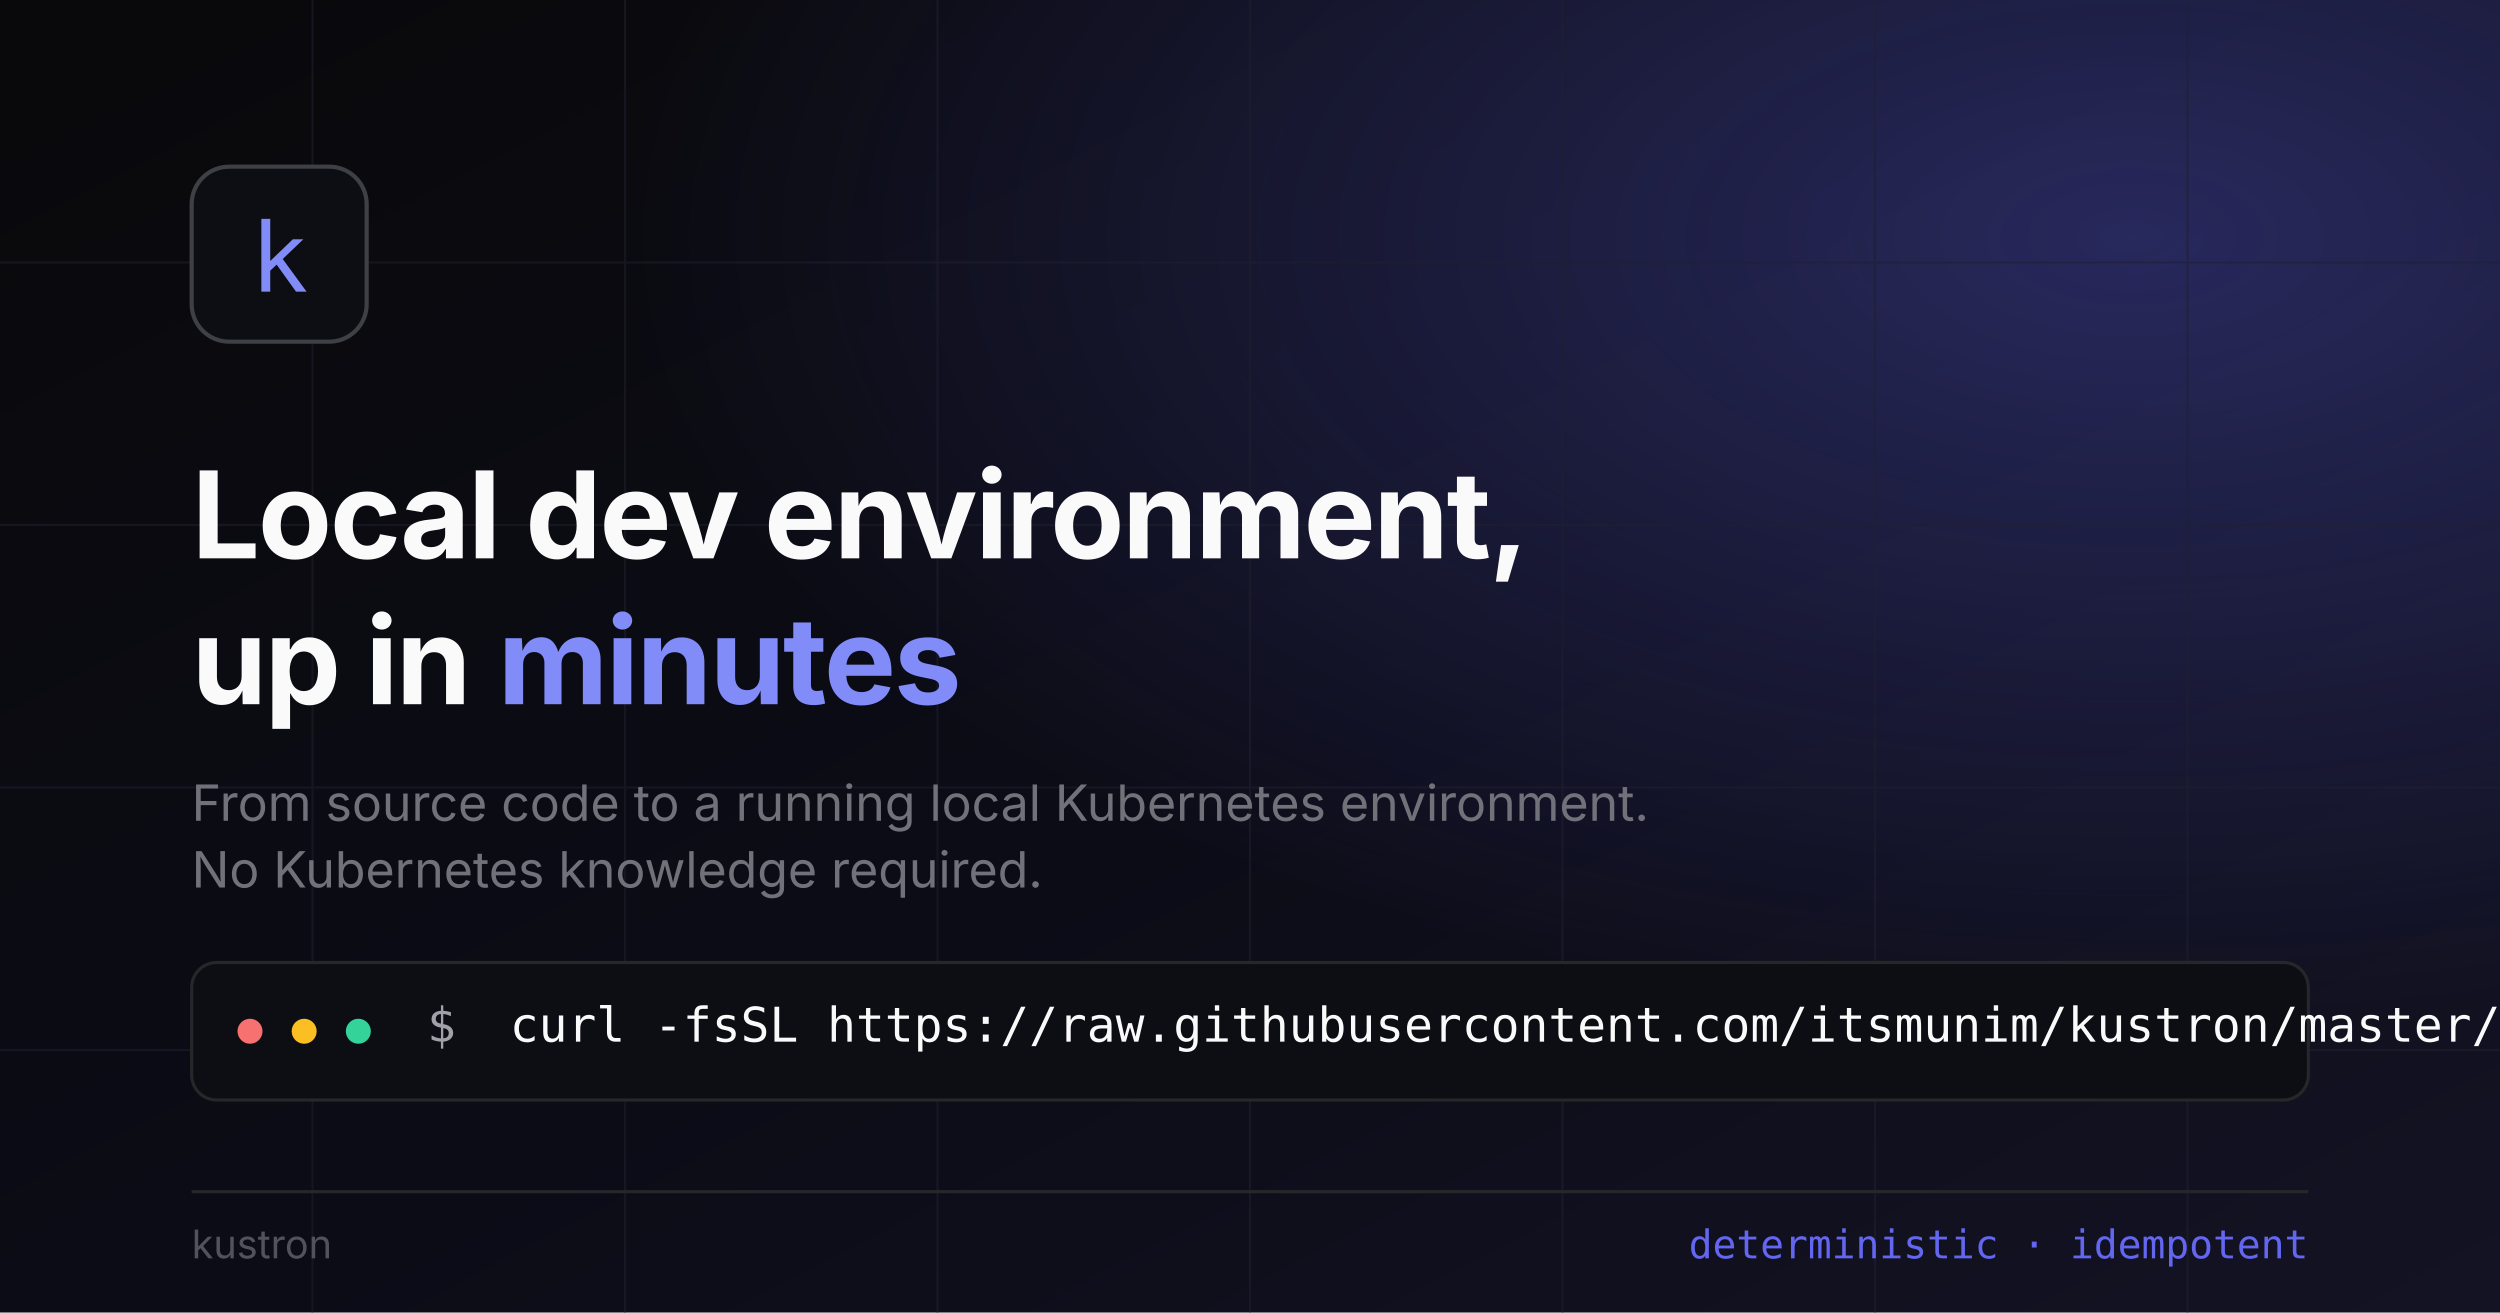
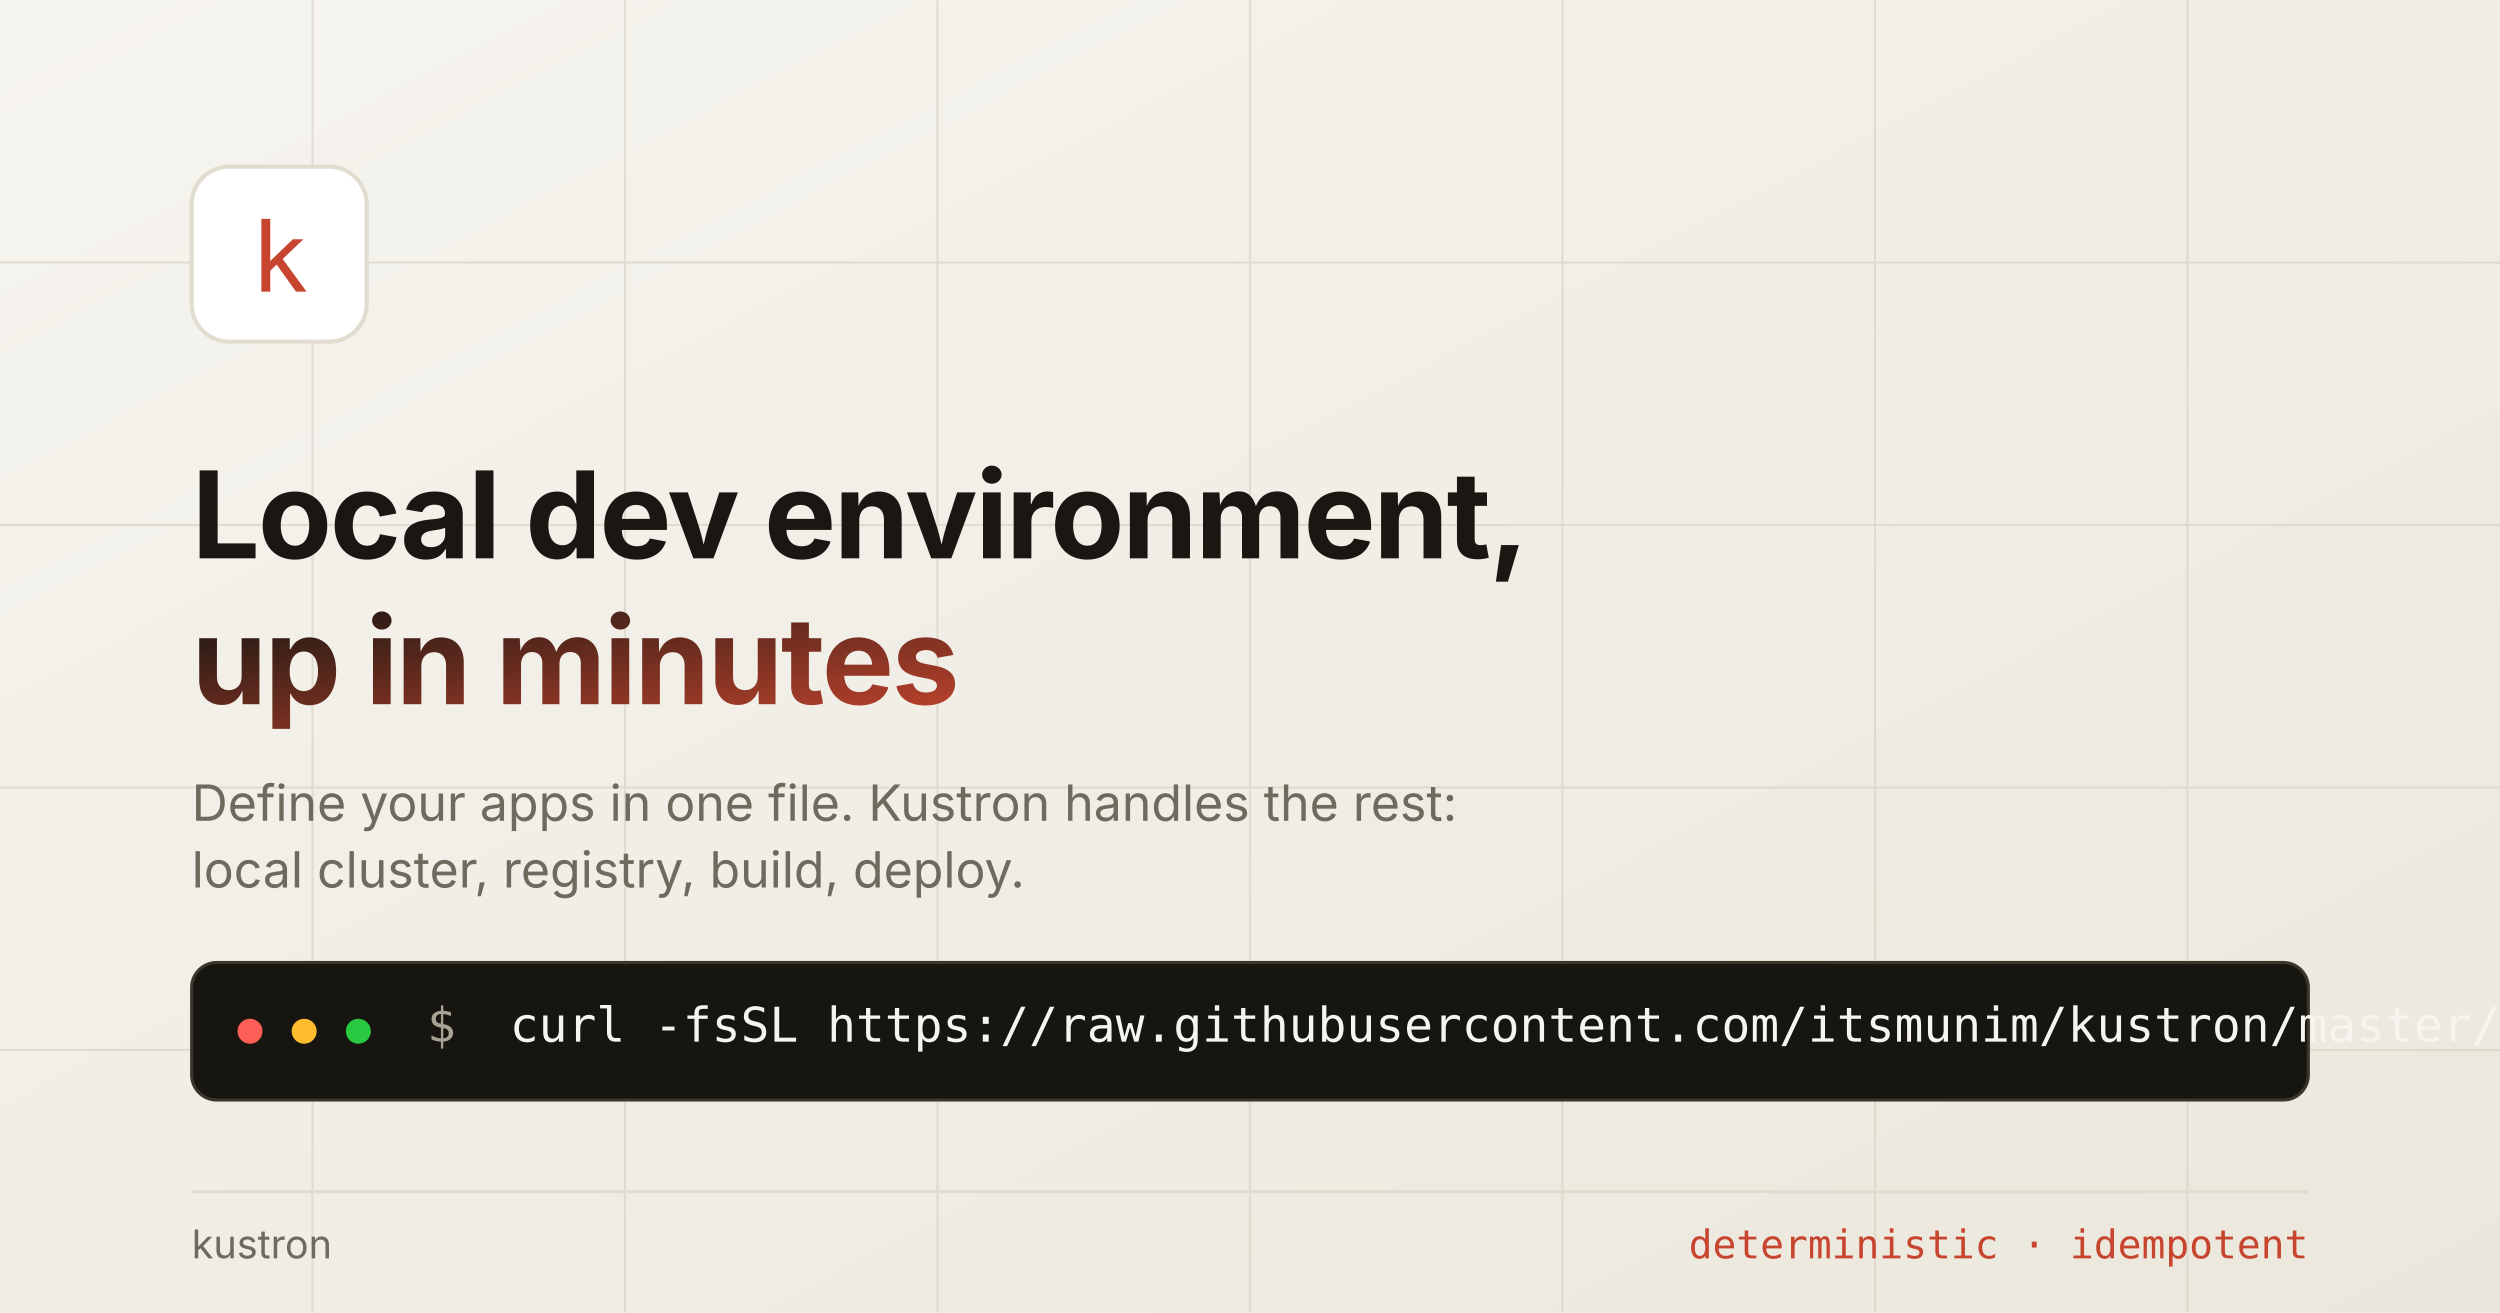
<svg xmlns="http://www.w3.org/2000/svg" width="1200" height="630" viewBox="0 0 1200 630">
  <defs>
    <linearGradient id="bg" x1="0" y1="0" x2="1" y2="1">
-       <stop offset="0%" stop-color="#09090b" />
-       <stop offset="55%" stop-color="#0c0c17" />
-       <stop offset="100%" stop-color="#131324" />
+       <stop offset="0%" stop-color="#F6F4EF" />
+       <stop offset="100%" stop-color="#EBE7DC" />
    </linearGradient>
-     <radialGradient id="glow" cx="0.85" cy="0.18" r="0.6">
-       <stop offset="0%" stop-color="#6366f1" stop-opacity="0.32" />
-       <stop offset="100%" stop-color="#6366f1" stop-opacity="0" />
-     </radialGradient>
+     <linearGradient id="ink" x1="0" y1="0" x2="1" y2="1">
+       <stop offset="0%" stop-color="#1A1712" />
+       <stop offset="100%" stop-color="#C7452E" />
+     </linearGradient>
  </defs>
  <rect width="1200" height="630" fill="url(#bg)" />
-   <rect width="1200" height="630" fill="url(#glow)" />
-   <g stroke="#1f1f2e" stroke-width="1" opacity="0.55">
+   <g stroke="#D8D3C6" stroke-width="1" opacity="0.7">
    <line x1="0" y1="126" x2="1200" y2="126" />
    <line x1="0" y1="252" x2="1200" y2="252" />
    <line x1="0" y1="378" x2="1200" y2="378" />
    <line x1="0" y1="504" x2="1200" y2="504" />
    <line x1="150" y1="0" x2="150" y2="630" />
    <line x1="300" y1="0" x2="300" y2="630" />
    <line x1="450" y1="0" x2="450" y2="630" />
    <line x1="600" y1="0" x2="600" y2="630" />
    <line x1="750" y1="0" x2="750" y2="630" />
    <line x1="900" y1="0" x2="900" y2="630" />
    <line x1="1050" y1="0" x2="1050" y2="630" />
  </g>
-   <rect x="92" y="80" width="84" height="84" rx="18" fill="#0d0d14" stroke="#3f3f46" stroke-width="2" />
-   <text x="134" y="140" text-anchor="middle" font-family="'JetBrains Mono', Menlo, monospace" font-size="46" font-weight="500" fill="#818cf8" letter-spacing="-1">k</text>
-   <text x="92" y="268" font-family="Inter, -apple-system, sans-serif" font-size="58" font-weight="700" fill="#fafafa" letter-spacing="-1">
+   <rect x="92" y="80" width="84" height="84" rx="18" fill="#FFFFFF" stroke="#E0DCD0" stroke-width="2" />
+   <text x="134" y="140" text-anchor="middle" font-family="'JetBrains Mono', Menlo, monospace" font-size="46" font-weight="500" fill="#C7452E" letter-spacing="-1">k</text>
+   <text x="92" y="268" font-family="Inter, -apple-system, sans-serif" font-size="58" font-weight="700" fill="#1A1712" letter-spacing="-1">
    Local dev environment,
  </text>
-   <text x="92" y="338" font-family="Inter, -apple-system, sans-serif" font-size="58" font-weight="700" fill="#fafafa" letter-spacing="-1">
-     up in <tspan fill="#818cf8">minutes</tspan>
+   <text x="92" y="338" font-family="Inter, -apple-system, sans-serif" font-size="58" font-weight="700" fill="url(#ink)" letter-spacing="-1">
+     up in minutes
  </text>
-   <text x="92" y="394" font-family="Inter, -apple-system, sans-serif" font-size="24" fill="#71717a">
-     From source code to a running local Kubernetes environment.
+   <text x="92" y="394" font-family="Inter, -apple-system, sans-serif" font-size="24" fill="#6F6A5E">
+     Define your apps in one file. Kustron handles the rest:
  </text>
-   <text x="92" y="426" font-family="Inter, -apple-system, sans-serif" font-size="24" fill="#71717a">
-     No Kubernetes knowledge required.
+   <text x="92" y="426" font-family="Inter, -apple-system, sans-serif" font-size="24" fill="#6F6A5E">
+     local cluster, registry, build, deploy.
  </text>
-   <rect x="92" y="462" width="1016" height="66" rx="12" fill="#0d0d14" stroke="#27272a" stroke-width="1.5" />
-   <circle cx="120" cy="495" r="6" fill="#f87171" />
-   <circle cx="146" cy="495" r="6" fill="#fbbf24" />
-   <circle cx="172" cy="495" r="6" fill="#34d399" />
-   <text x="205" y="500" font-family="'JetBrains Mono', Menlo, monospace" font-size="23" fill="#e4e4e7">
-     <tspan fill="#a1a1aa">$</tspan>
-     <tspan dx="12" fill="#fafafa">curl -fsSL https://raw.githubusercontent.com/itsmunim/kustron/master/download.sh | bash</tspan>
+   <rect x="92" y="462" width="1016" height="66" rx="12" fill="#17150F" stroke="#3A362C" stroke-width="1.5" />
+   <circle cx="120" cy="495" r="6" fill="#FF5F57" />
+   <circle cx="146" cy="495" r="6" fill="#FEBC2E" />
+   <circle cx="172" cy="495" r="6" fill="#28C840" />
+   <text x="205" y="500" font-family="'JetBrains Mono', Menlo, monospace" font-size="23" fill="#E8E4D8">
+     <tspan fill="#A8A294">$</tspan>
+     <tspan dx="12" fill="#F6F4EF">curl -fsSL https://raw.githubusercontent.com/itsmunim/kustron/master/download.sh | bash</tspan>
  </text>
-   <line x1="92" y1="572" x2="1108" y2="572" stroke="#27272a" stroke-width="1.5" />
-   <text x="92" y="604" font-family="Inter, -apple-system, sans-serif" font-size="19" fill="#52525b">kustron</text>
-   <text x="1108" y="604" text-anchor="end" font-family="'JetBrains Mono', Menlo, monospace" font-size="19" fill="#6366f1">deterministic · idempotent</text>
+   <line x1="92" y1="572" x2="1108" y2="572" stroke="#E0DCD0" stroke-width="1.5" />
+   <text x="92" y="604" font-family="Inter, -apple-system, sans-serif" font-size="19" fill="#6F6A5E">kustron</text>
+   <text x="1108" y="604" text-anchor="end" font-family="'JetBrains Mono', Menlo, monospace" font-size="19" fill="#C7452E">deterministic · idempotent</text>
</svg>
